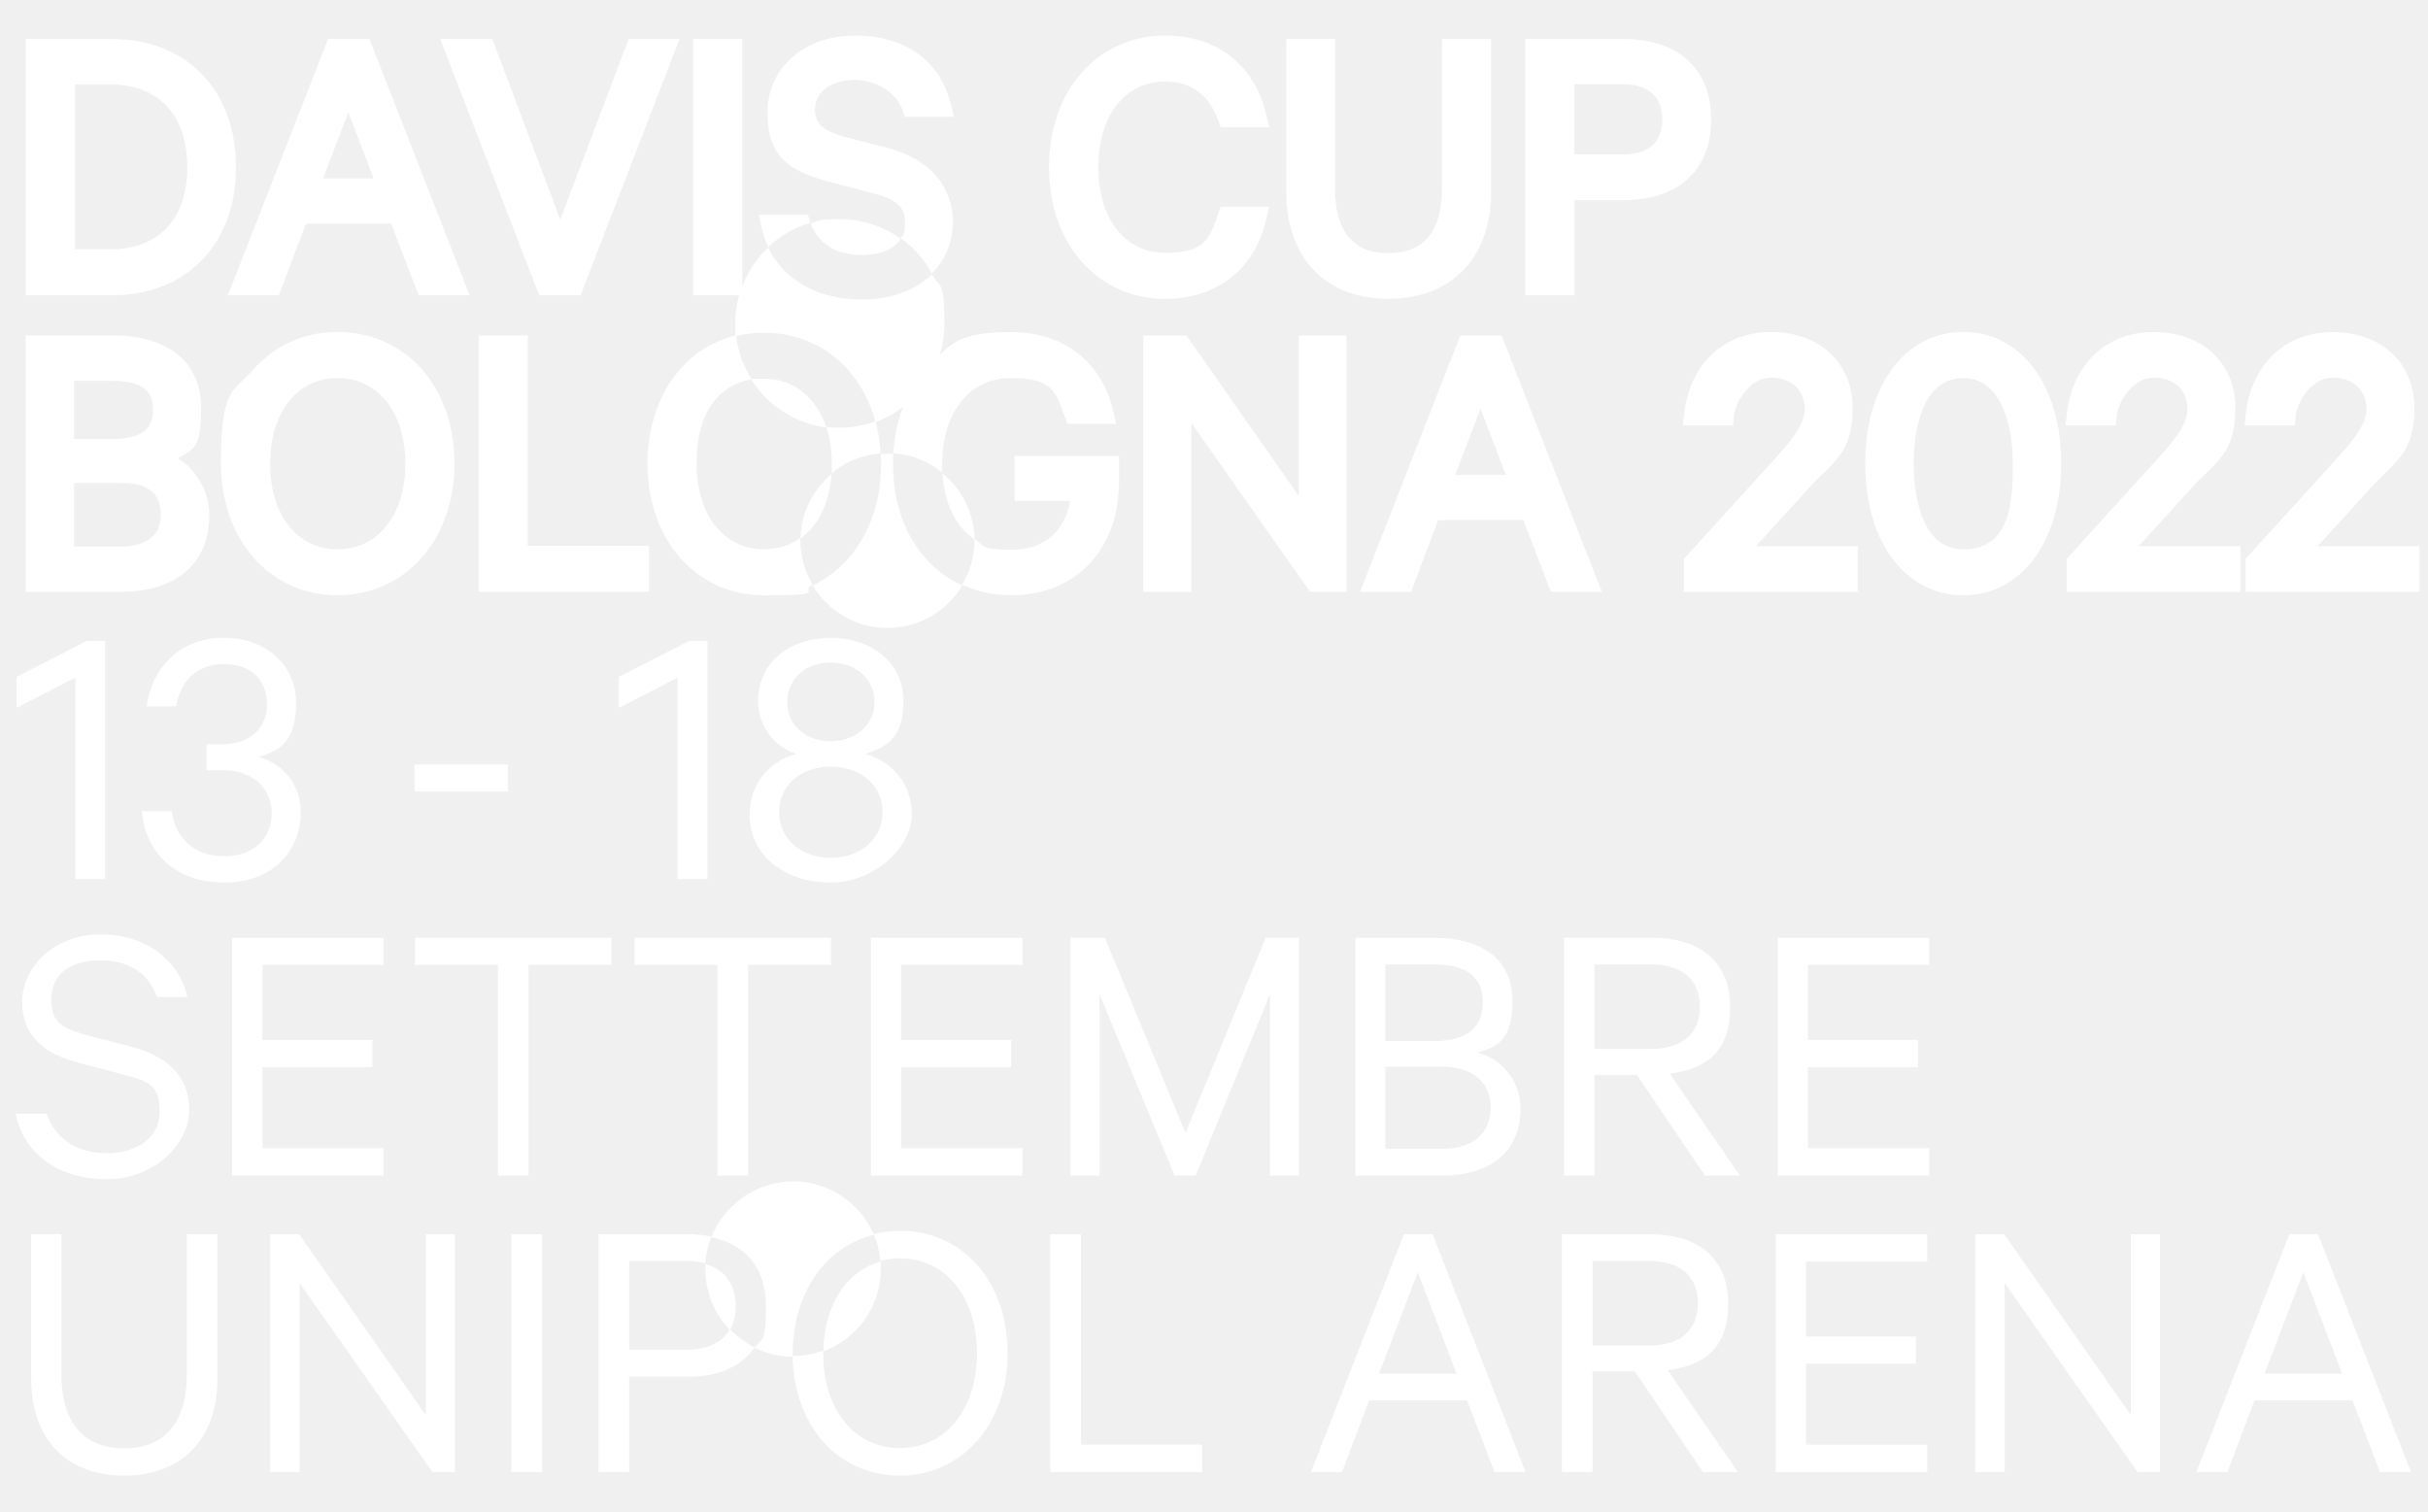
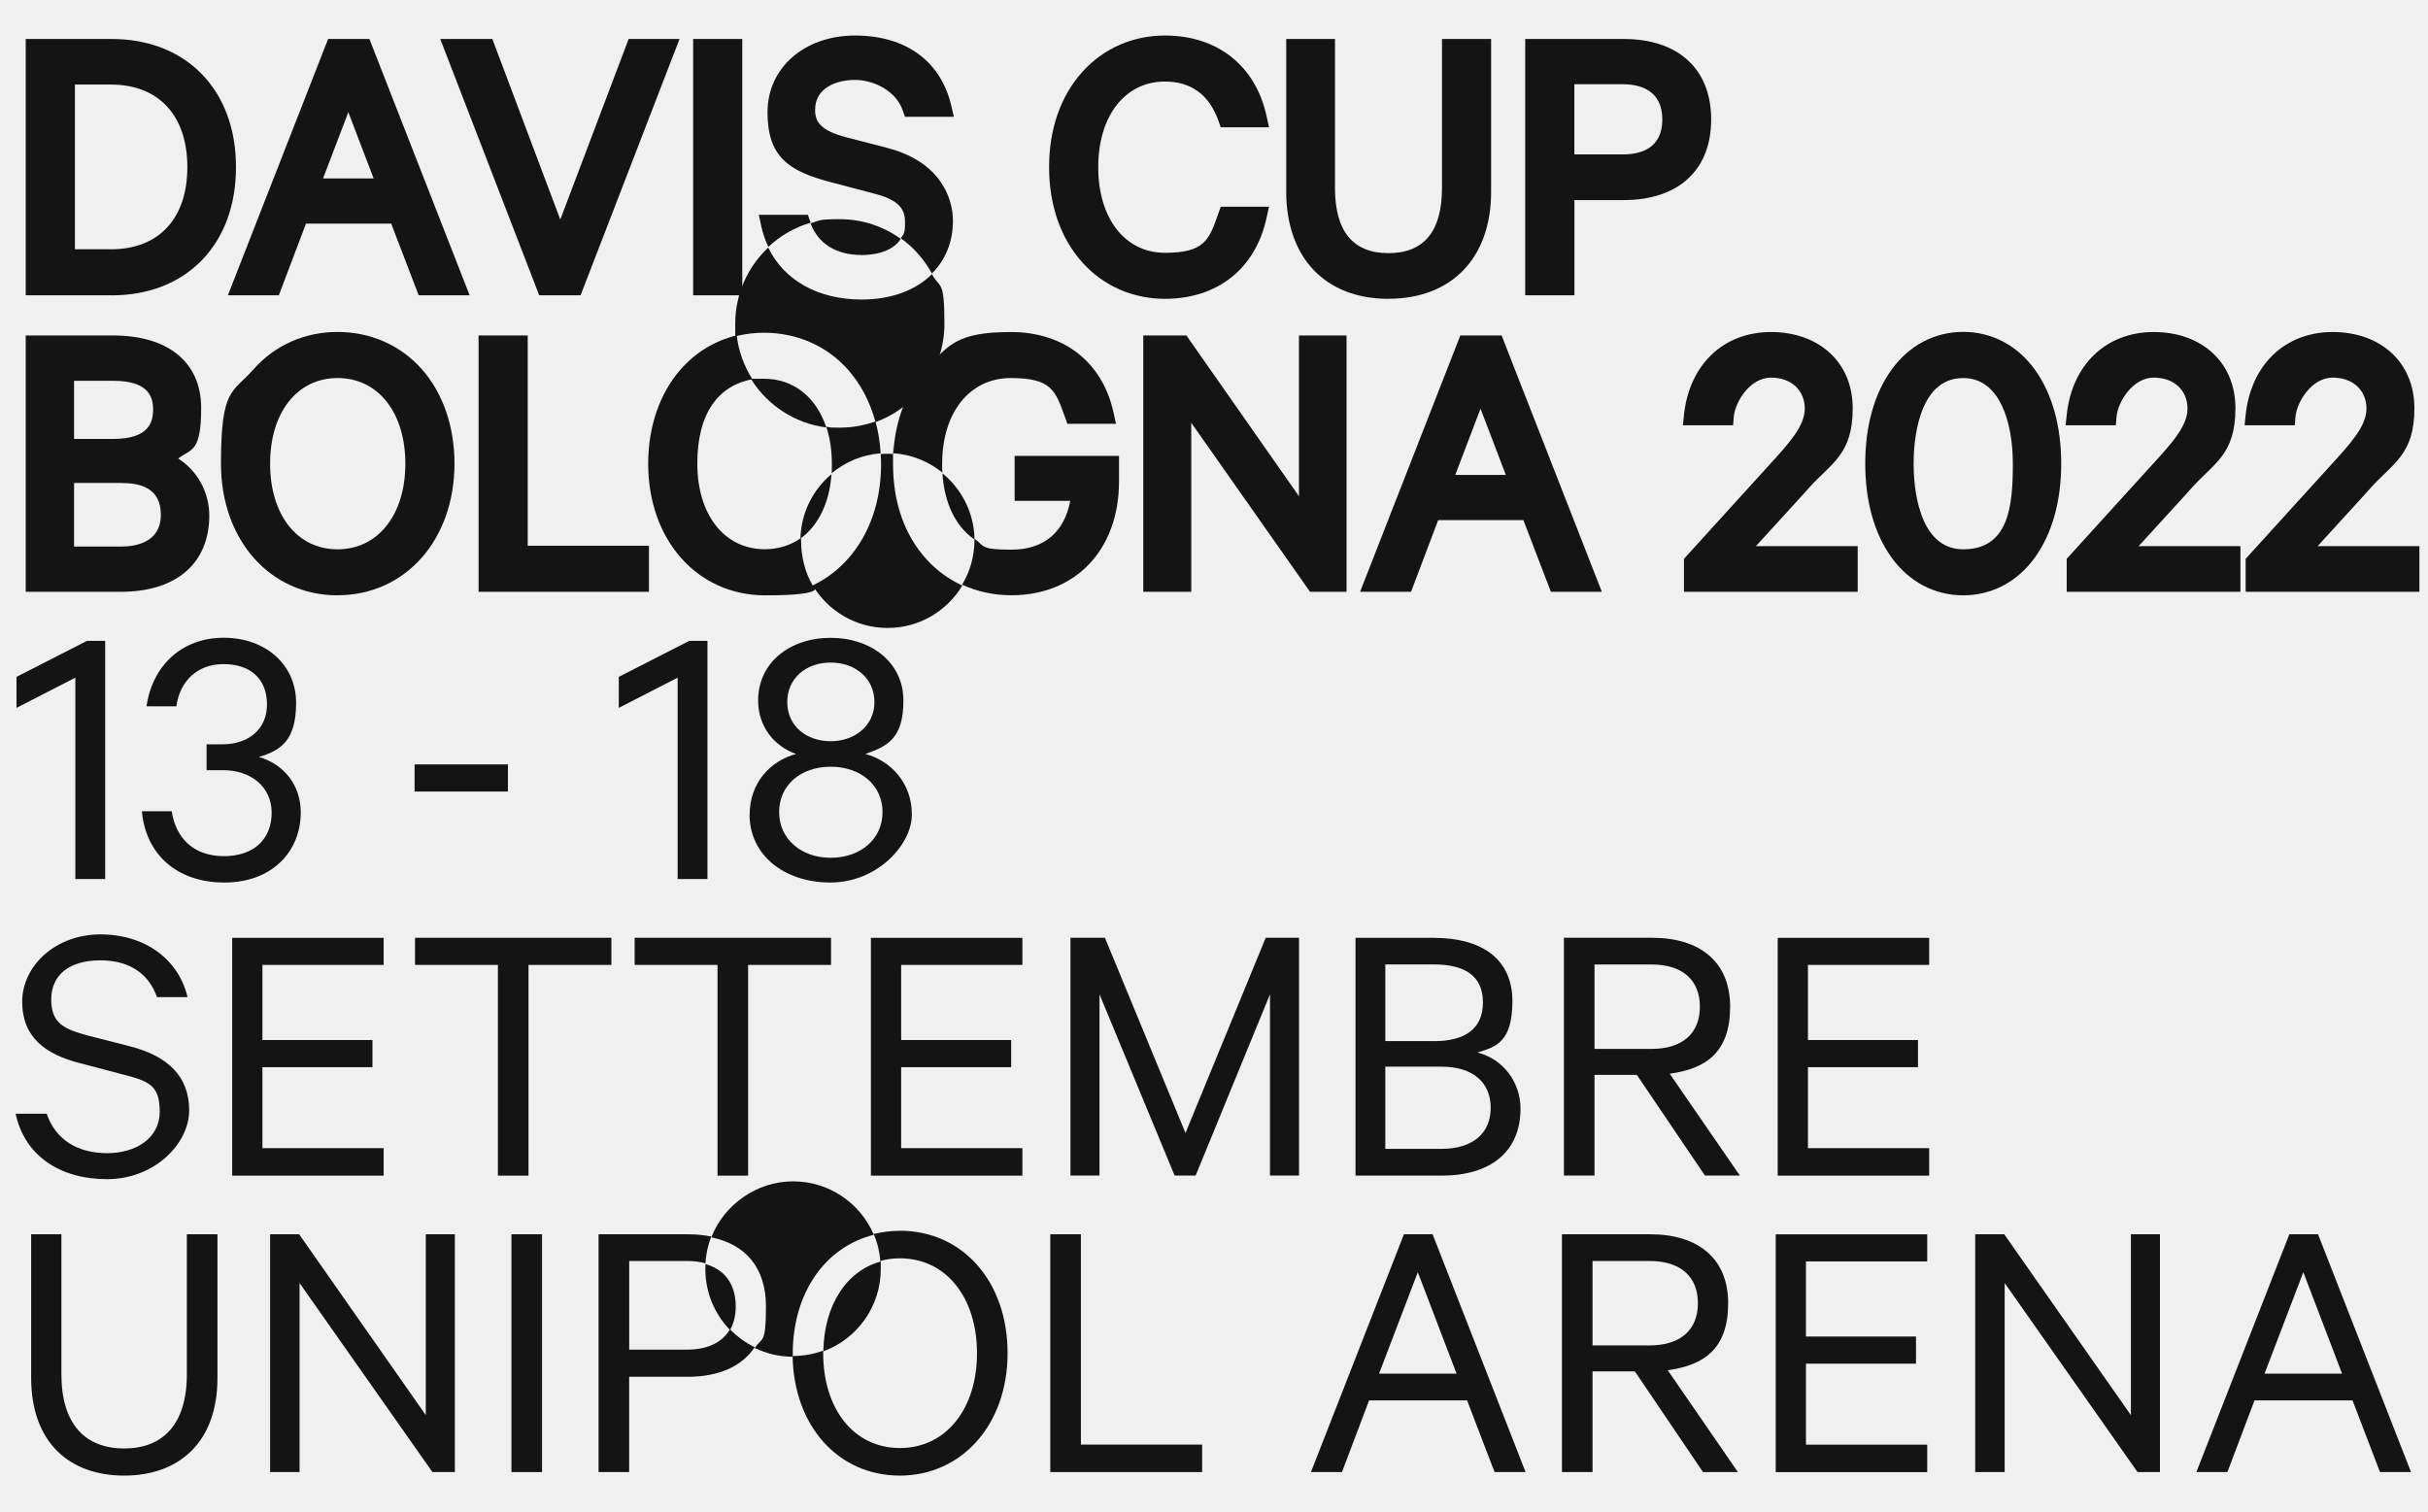
- <svg xmlns="http://www.w3.org/2000/svg" id="Livello_1" data-name="Livello 1" version="1.1" viewBox="0 0 3444.7 2144">
+ <svg xmlns="http://www.w3.org/2000/svg" id="Livello_1" version="1.1" viewBox="0 0 3444.7 2144">
  <defs>
    <style>
-       .cls-1 {
-         fill: #fff;
-         stroke-width: 0px;
+       .st0 {
+         fill: #141414;
      }
    </style>
  </defs>
-   <path class="cls-1" d="M158,419H36.5V55.3h121.4c52.3,0,96.7,17.2,128.4,49.8,31.7,32.6,48.5,78.3,48.5,132.1s-16.8,99.5-48.5,132.1c-31.7,32.6-76.1,49.8-128.4,49.8h0ZM106.3,353.7h51.2c67.8,0,108.3-43.6,108.3-116.6s-40.5-117.1-108.3-117.1h-51.2v233.6h0Z" />
-   <path class="cls-1" d="M666.3,419h-72.3l-39-101.7h-120.9l-38.5,101.7h-72.3L465.5,55.3h58.6l142.2,363.7h0ZM458.4,253.2h71.7l-35.9-94-35.9,94Z" />
-   <path class="cls-1" d="M823.7,419h-58.7L624.6,55.3h73.9l96.4,256.2,97-256.2h72.2l-140.4,363.7h0Z" />
-   <path class="cls-1" d="M1053.1,419h-69.7V55.3h69.7v363.7h0Z" />
-   <path class="cls-1" d="M1652.7,424c-45.7,0-87.4-18.4-117.3-51.8-30.7-34.3-47-81-47-135s16.2-100.7,47-135c29.9-33.4,71.6-51.8,117.3-51.8,74.6,0,128.5,42.7,144.2,114.2l3.5,16h-68.5l-3.1-8.8c-13.1-37.2-38.7-56.1-76.1-56.1-56.6,0-94.6,48.8-94.6,121.5s38,121.5,94.6,121.5,62.8-18.5,76.1-56.6l3.1-8.8h68.5l-3.5,15.9c-15.6,71.9-69.5,114.8-144.2,114.8h0Z" />
-   <path class="cls-1" d="M1969.8,424c-89.5,0-145-58.3-145-152.2V55.3h69.2v211.5c0,61.3,25.5,92.4,75.9,92.4s75.9-31.1,75.9-92.4V55.3h69.7v217c0,93.5-55.8,151.6-145.6,151.6h0Z" />
-   <path class="cls-1" d="M2233.6,419h-69.7V55.3h139.6c77.7,0,124.2,42.7,124.2,114.3s-46.4,114.3-124.2,114.3h-69.8v135.2h0ZM2233.6,219.1h68.7c25.6,0,56.1-8.6,56.1-49.5s-30.5-50.1-56.1-50.1h-68.7v99.6Z" />
-   <path class="cls-1" d="M171.7,839.7H36.5v-363.7h124.2c78.1,0,124.7,38.4,124.7,102.7s-14.4,57.7-32.6,71.9c26.9,17.1,44.1,47.3,44.1,80.9,0,67.8-46.8,108.2-125.3,108.2h0ZM105.1,775.5h66.5c21.2,0,56.6-5.9,56.6-45.1s-30.8-45.1-56.6-45.1h-66.5v90.2h0ZM105.1,622.8h55.5c50.8,0,56.6-23.9,56.6-41.8s-6.4-40.7-56.6-40.7h-55.5v82.5h0Z" />
-   <path class="cls-1" d="M478.9,844.7c-95.8,0-165.4-78.6-165.4-186.8s16.4-100,46.2-133.9c30.1-34.1,72.4-53,119.2-53s89.5,18.8,119.6,52.9c29.9,33.8,46.3,81.3,46.3,133.9,0,108.2-69.8,186.8-165.9,186.8ZM478.9,536.4c-57.2,0-95.7,48.8-95.7,121.5s38.4,121.5,95.7,121.5,96.2-48.8,96.2-121.5-38.7-121.5-96.2-121.5h0Z" />
-   <path class="cls-1" d="M920.7,839.7h-241.7v-363.7h69.7v298.4h172v65.3h0Z" />
-   <path class="cls-1" d="M1910.4,839.7h-51.8l-168.5-239.8v239.8h-68.1v-363.7h61.2l159.7,228.1v-228.1h67.5v363.7h0Z" />
-   <path class="cls-1" d="M2272.6,839.7h-72.3l-39-101.7h-120.9l-38.5,101.7h-72.3l142.2-363.7h58.6l142.2,363.7h0ZM2064.7,673.9h71.7l-35.9-94-35.9,94h0Z" />
-   <path class="cls-1" d="M2635.8,839.7h-246.7v-46.8l118.2-130.1c30.9-33.7,53.2-58.1,53.2-83s-17.9-44-47.9-44-51.1,34.8-52.8,55.6l-1,12h-71.2l1.5-14.5c7.5-71.6,56-117.8,123.5-117.8s115.9,42.5,115.9,108.2-30.1,77.4-61.9,112.8c-3.2,3.5-6.4,7.1-9.6,10.7l-65.8,72.1h144.4v64.8h0Z" />
-   <path class="cls-1" d="M2785.3,844.7c-40.7,0-76.8-19.1-101.8-53.8-24.3-33.7-37.2-79.7-37.2-133.1s12.9-99.3,37.2-133.1c25-34.7,61.2-53.8,101.8-53.8s76.8,19.1,101.8,53.8c24.3,33.7,37.2,79.7,37.2,133.1s-12.9,99.3-37.2,133.1c-25,34.7-61.2,53.8-101.8,53.8ZM2785.3,536.4c-65.3,0-70.4,93-70.4,121.5s5.1,121.5,70.4,121.5,70.4-62.8,70.4-121.5-18.5-121.5-70.4-121.5h0Z" />
-   <path class="cls-1" d="M3178.8,839.7h-246.7v-46.8l118.2-130.1c30.9-33.7,53.2-58.1,53.2-83s-17.9-44-47.9-44-51.1,34.8-52.8,55.6l-1,12h-71.2l1.5-14.5c7.5-71.6,56-117.8,123.5-117.8s115.9,42.5,115.9,108.2-30.1,77.4-61.9,112.8c-3.2,3.5-6.4,7.1-9.6,10.7l-65.8,72.1h144.4v64.8h0Z" />
-   <path class="cls-1" d="M3432.7,839.7h-246.7v-46.8l118.2-130.1c30.9-33.7,53.2-58.1,53.2-83s-17.9-44-47.9-44-51.1,34.8-52.8,55.6l-1,12h-71.2l1.5-14.5c7.5-71.6,56-117.8,123.5-117.8s115.9,42.5,115.9,108.2-30.1,77.4-61.9,112.8c-3.2,3.5-6.4,7.1-9.6,10.7l-65.8,72.1h144.4v64.8h0Z" />
-   <path class="cls-1" d="M149.2,1247.3h-42.3v-285.8l-83.5,42.9v-44l100-51.1h25.8v338h0Z" />
-   <path class="cls-1" d="M293.1,1056.1h22.5c35.7,0,63.2-20.3,63.2-56.6s-23.6-57.2-61.6-57.2-62.1,24.7-67,59.9h-42.3c8.2-57.2,49.5-97.3,109.4-97.3s102.8,38.5,102.8,92.3-22,67.6-52.8,76.9c36.3,10.4,59.4,40.7,59.4,78.6,0,55.5-40.7,99.5-108.3,99.5s-111.6-40.1-117.1-101.1h42.3c6,39,31.9,63.7,74.2,63.7s67.6-24.2,67.6-61.6-30.2-60.4-68.7-60.4h-23.6v-36.8h0Z" />
-   <path class="cls-1" d="M588.2,1084.6h132.4v38.5h-132.4v-38.5Z" />
-   <path class="cls-1" d="M1003.7,1247.3h-42.3v-285.8l-83.5,42.9v-44l100-51.1h25.8v338h0Z" />
-   <path class="cls-1" d="M1063.6,1155.5c0-44,28.6-75.8,65.9-85.7-31.3-11-53.9-39-53.9-75.8,0-54.4,45.6-89,102.8-89s103.3,34.6,103.3,89-23.1,64.9-53.9,75.8c36.8,9.9,65.9,41.8,65.9,85.7s-50,96.7-115.4,96.7-114.9-38.5-114.9-96.7h0ZM1252.1,1152.2c0-37.9-30.8-64.3-73.6-64.3s-73.1,26.4-73.1,64.3,30.8,64.9,73.1,64.9,73.6-26.4,73.6-64.9h0ZM1240.6,996.2c0-33.5-26.9-56.1-62.1-56.1s-61.6,22.5-61.6,56.1,26.9,55.5,61.6,55.5,62.1-22.5,62.1-55.5h0Z" />
-   <path class="cls-1" d="M66.2,1580.1c12.6,37.4,44.5,56.1,85.7,56.1s74.7-21.4,74.7-58.8-14.8-43.4-53.9-53.3l-60.4-15.9c-46.7-12.1-80.8-35.7-80.8-86.8s47.3-95.6,111-95.6,111,35.7,123.6,89h-43.4c-10.4-30.2-35.7-52.2-80.2-52.2s-69.8,20.9-69.8,55.5,18.7,42.3,53.9,51.7l57.7,14.8c53.9,13.7,84.1,42.9,84.1,90.7s-49.5,97.8-116.5,97.8-117.1-33.5-129.7-92.9h44,0Z" />
-   <path class="cls-1" d="M544.3,1330.6v38.5h-172v106.6h156.1v38.5h-156.1v114.9h172v39h-214.9v-337.4h214.9,0Z" />
-   <path class="cls-1" d="M588.8,1330.6h278.6v38.5h-117.6v299h-43.4v-299h-117.6v-38.5h0Z" />
-   <path class="cls-1" d="M900.4,1330.6h278.6v38.5h-117.6v299h-43.4v-299h-117.6v-38.5h0Z" />
-   <path class="cls-1" d="M1450.5,1330.6v38.5h-172v106.6h156.1v38.5h-156.1v114.9h172v39h-214.9v-337.4h214.9Z" />
-   <path class="cls-1" d="M1666.5,1668l-106.6-257.2v257.2h-41.2v-337.4h48.9l114.3,277,113.8-277h47.3v337.4h-41.2v-257.2l-105.5,257.2h-29.7Z" />
-   <path class="cls-1" d="M2157.2,1573c0,61.6-42.9,95.1-112.1,95.1h-122v-337.4h111c69.8,0,111.6,31.3,111.6,89.6s-23.1,64.9-49.5,73.1c36.3,9.3,61,41.8,61,79.7h0ZM2034.1,1477.3c45.1,0,69.8-18.1,69.8-55s-24.7-53.9-69.8-53.9h-68.7v108.8h68.7ZM1965.4,1630.1h79.7c45.6,0,69.8-23.1,69.8-58.3s-24.2-58.3-69.8-58.3h-79.7v116.5h0Z" />
-   <path class="cls-1" d="M2262.2,1525.1v142.9h-43.4v-337.4h125.3c67.6,0,110.5,34.1,110.5,97.8s-33,87.9-85.7,95.1l99.5,144.5h-49.5l-96.7-142.9h-59.9,0ZM2262.2,1488.3h80.8c44.5,0,68.7-22.5,68.7-59.9s-24.2-59.9-68.7-59.9h-80.8v119.8Z" />
-   <path class="cls-1" d="M2737,1330.6v38.5h-172v106.6h156.1v38.5h-156.1v114.9h172v39h-214.9v-337.4h214.9Z" />
-   <path class="cls-1" d="M44.2,1954.6v-203.3h42.9v198.4c0,72,34.6,105.5,89,105.5s89-33.5,89-105.5v-198.4h43.4v203.9c0,92.3-55.5,138.5-132.4,138.5s-131.9-46.2-131.9-139h0Z" />
-   <path class="cls-1" d="M645.4,2088.7h-31.9l-188.5-268.2v268.2h-41.8v-337.4h41.2l179.7,256.6v-256.6h41.2v337.4h0Z" />
-   <path class="cls-1" d="M769,2088.7h-43.4v-337.4h43.4v337.4Z" />
-   <path class="cls-1" d="M1490.1,1751.3h43.4v298.4h172v39h-215.4v-337.4h0Z" />
-   <path class="cls-1" d="M2032.5,1751.3l131.9,337.4h-44l-39-101.7h-139l-38.5,101.7h-44l131.9-337.4h40.7,0ZM1956.6,1949.1h109.9l-55-144-55,144h0Z" />
-   <path class="cls-1" d="M2259.4,1945.8v142.9h-43.4v-337.4h125.3c67.6,0,110.5,34.1,110.5,97.8s-33,87.9-85.7,95.1l99.5,144.5h-49.5l-96.7-142.9h-59.9,0ZM2259.4,1909h80.8c44.5,0,68.7-22.5,68.7-59.9s-24.2-59.9-68.7-59.9h-80.8v119.8Z" />
-   <path class="cls-1" d="M2734.2,1751.3v38.5h-172v106.6h156.1v38.5h-156.1v114.9h172v39h-214.9v-337.4h214.9Z" />
-   <path class="cls-1" d="M3064.5,2088.7h-31.9l-188.5-268.2v268.2h-41.8v-337.4h41.2l179.7,256.6v-256.6h41.2v337.4h0Z" />
-   <path class="cls-1" d="M3288.7,1751.3l131.9,337.4h-44l-39-101.7h-139l-38.5,101.7h-44l131.9-337.4h40.7,0ZM3212.9,1949.1h109.9l-55-144-55,144Z" />
-   <path class="cls-1" d="M1258.1,209.6l-57.6-14.8c-36.7-9.8-44.1-22.1-44.1-39,0-31.3,30.5-42.4,56.6-42.4s58,15,67.8,43.4l3.1,8.9h69.4l-3.8-16.2c-14.9-63-64.7-99.1-136.4-99.1s-124.2,45.7-124.2,108.8,29.7,83.8,90.6,99.5l60.6,16c36.5,9.2,43.9,22.9,43.9,40.6s-2.3,16.7-6,22.7c18.2,13.1,33.4,30.2,44.1,50.1,19.1-19,29.9-44.7,29.9-75s-16.3-83.6-94-103.4h0Z" />
-   <path class="cls-1" d="M1149.2,313.7l-3-8.9h-69.6l3.4,15.9c2.2,10.6,5.7,20.4,10.1,29.6,16.8-15.8,37.3-27.7,60.1-34.4-.3-.7-.6-1.5-.8-2.2h0Z" />
-   <path class="cls-1" d="M1172.3,606.5c-14.1-42.7-46.1-69.1-88.4-69.1s-11.9.6-17.6,1.7c23.1,36.2,61.4,61.7,105.9,67.4h0Z" />
-   <path class="cls-1" d="M1222.4,425c-62,0-110.3-27.6-132.5-73.7-28.8,27.1-46.8,65.5-46.8,108.1s.4,11.8,1.1,17.5c12.7-3.1,26-4.8,39.7-4.8,47,0,89.5,18.8,119.6,52.9,17.9,20.3,31,45.6,38.6,73.9,57-20.7,97.8-75.3,97.8-139.5s-6.4-49.5-17.8-70.4c-22.8,22.8-57.5,36-99.7,36h0Z" />
-   <path class="cls-1" d="M1222.4,361.9c11.3,0,42.4-2,55.6-23-24.4-17.5-54.2-27.9-86.5-27.9s-28.3,2.1-41.5,5.9c10.8,29,36.4,44.9,72.4,44.9h0Z" />
-   <path class="cls-1" d="M1439.5,646.9v63.7h78.9c-8.4,44.8-37.6,69.3-83.4,69.3s-37.9-5.5-52.5-15.5c0,.6,0,1.3,0,1.9,0,23.2-6.4,44.8-17.5,63.3,21.3,9.8,45,15,69.9,15,91.4,0,152.7-64.9,152.7-161.5v-36.2h-148.3Z" />
-   <path class="cls-1" d="M1336.7,657.9c0-72.7,39.1-121.5,97.3-121.5s63.4,17.8,77.2,56.2l3.1,8.7h69l-3.5-16c-15.7-71.5-70.2-114.2-145.8-114.2s-88.6,18.3-119,51.5c-28.5,31.1-44.8,72.6-47.6,120.5,26.3,1.8,50.4,11.8,69.6,27.5-.3-4.1-.4-8.4-.4-12.7h0Z" />
-   <path class="cls-1" d="M1135.6,763.2c-14.5,10.4-32,16.1-51.6,16.1-57.2,0-95.7-48.8-95.7-121.5s30.7-110.8,78.1-119.8c-11.7-18.4-19.5-39.5-22.2-62.2-30.8,7.6-58.2,24-79.4,48.2-29.8,33.8-46.2,81.4-46.2,133.9,0,108.2,69.5,186.8,165.4,186.8s48.3-5.4,68.9-15.2c-11-18.5-17.4-40.1-17.4-63.2s0-2.1,0-3.1h0Z" />
-   <path class="cls-1" d="M1242.1,597.9c-15.8,5.7-32.8,8.9-50.6,8.9s-12.9-.5-19.2-1.3c5.1,15.5,7.9,33.1,7.9,52.4s-.2,9.3-.5,13.8c19.2-16.1,43.3-26.5,69.7-28.5-.9-15.7-3.4-30.9-7.3-45.3h0Z" />
-   <path class="cls-1" d="M1179.7,672.7c-26.3,22-43.2,54.8-44.1,91.5,25.1-18.1,41.2-50.3,44.1-91.5Z" />
-   <path class="cls-1" d="M1382.6,765.5c-.6-37.9-18.2-71.6-45.5-93.9,2.7,43,19.1,75.8,45.5,93.9Z" />
-   <path class="cls-1" d="M1315,794.2c-31.4-34.2-48-81-48-135.3s.2-9.9.5-14.8c-2.8-.2-5.6-.3-8.4-.3s-6.5.2-9.6.4c.3,4.8.5,9.7.5,14.7,0,80.1-38.2,143.8-97,171.7,21.6,36.1,61,60.4,106.2,60.4s84.5-24.2,106.1-60.2c-18.9-8.7-35.9-20.9-50.2-36.5h0Z" />
-   <path class="cls-1" d="M1035.7,1886c-10.5,18.2-31,29-61.1,29h-81.9v-125.8h81.9c9.8,0,18.6,1.1,26.3,3.3.7-13.3,3.6-26.1,8.2-38-10.3-2.1-21.5-3.2-33.5-3.2h-126.4v337.4h43.4v-135.2h83c43.6,0,76.8-14.4,95.1-42-13.2-6.4-25-15.1-35.1-25.5h0Z" />
-   <path class="cls-1" d="M1276.8,1746.4c-13,0-25.4,1.6-37.2,4.5,5.1,11.9,8.3,24.7,9.4,38.2,8.7-2.4,18-3.7,27.7-3.7,65.4,0,109.4,55.5,109.4,134.6s-44,134.6-109.4,134.6-108.8-55.5-108.8-134.6,0-2.4,0-3.6c-13.4,4.9-27.9,7.6-42.9,7.6s-.3,0-.5,0c1.7,99.6,64.8,169.7,152.2,169.7s152.8-72,152.8-173.7-63.7-173.7-152.8-173.7h0Z" />
-   <path class="cls-1" d="M1035.7,1887.1c5.4-9.4,8.1-20.7,8.1-33.6,0-30.2-14.6-51.9-42.9-59.9-.1,2.3-.2,4.7-.2,7,0,33.6,13.3,64.1,35,86.5h0Z" />
-   <path class="cls-1" d="M1239.7,1751.9c-19-44.5-63.1-75.7-114.5-75.7s-97.9,32.9-116,79.4c48.4,10,77.5,43.1,77.5,97.9s-5.6,43.5-15.9,59.1c16.3,7.9,34.6,12.4,53.9,12.5,0-1.3,0-2.6,0-4,0-87.2,46.4-152,115.1-169.1h0Z" />
-   <path class="cls-1" d="M1168.1,1917.4c47.6-17.5,81.5-63.2,81.5-116.8s-.2-7-.5-10.5c-48.4,13.3-79.9,61.9-81,127.3h0Z" />
+   <path class="st0" d="M158,419H36.5V55.3h121.4c52.3,0,96.7,17.2,128.4,49.8,31.7,32.6,48.5,78.3,48.5,132.1s-16.8,99.5-48.5,132.1c-31.7,32.6-76.1,49.8-128.4,49.8h.1ZM106.3,353.7h51.2c67.8,0,108.3-43.6,108.3-116.6s-40.5-117.1-108.3-117.1h-51.2v233.6h0Z" />
+   <path class="st0" d="M666.3,419h-72.3l-39-101.7h-120.9l-38.5,101.7h-72.3L465.5,55.3h58.6l142.2,363.7h0ZM458.4,253.2h71.7l-35.9-94-35.9,94h.1Z" />
+   <path class="st0" d="M823.7,419h-58.7L624.6,55.3h73.9l96.4,256.2,97-256.2h72.2l-140.4,363.7h0Z" />
+   <path class="st0" d="M1053.1,419h-69.7V55.3h69.7v363.7h0Z" />
+   <path class="st0" d="M1652.7,424c-45.7,0-87.4-18.4-117.3-51.8-30.7-34.3-47-81-47-135s16.2-100.7,47-135c29.9-33.4,71.6-51.8,117.3-51.8,74.6,0,128.5,42.7,144.2,114.2l3.5,16h-68.5l-3.1-8.8c-13.1-37.2-38.7-56.1-76.1-56.1-56.6,0-94.6,48.8-94.6,121.5s38,121.5,94.6,121.5,62.8-18.5,76.1-56.6l3.1-8.8h68.5l-3.5,15.9c-15.6,71.9-69.5,114.8-144.2,114.8h0Z" />
+   <path class="st0" d="M1969.8,424c-89.5,0-145-58.3-145-152.2V55.3h69.2v211.5c0,61.3,25.5,92.4,75.9,92.4s75.9-31.1,75.9-92.4V55.3h69.7v217c0,93.5-55.8,151.6-145.6,151.6h0Z" />
+   <path class="st0" d="M2233.6,419h-69.7V55.3h139.6c77.7,0,124.2,42.7,124.2,114.3s-46.4,114.3-124.2,114.3h-69.8v135.2h-.1ZM2233.6,219.1h68.7c25.6,0,56.1-8.6,56.1-49.5s-30.5-50.1-56.1-50.1h-68.7v99.6Z" />
+   <path class="st0" d="M171.7,839.7H36.5v-363.7h124.2c78.1,0,124.7,38.4,124.7,102.7s-14.4,57.7-32.6,71.9c26.9,17.1,44.1,47.3,44.1,80.9,0,67.8-46.8,108.2-125.3,108.2h.1ZM105.1,775.5h66.5c21.2,0,56.6-5.9,56.6-45.1s-30.8-45.1-56.6-45.1h-66.5v90.2h0ZM105.1,622.8h55.5c50.8,0,56.6-23.9,56.6-41.8s-6.4-40.7-56.6-40.7h-55.5v82.5h0Z" />
+   <path class="st0" d="M478.9,844.7c-95.8,0-165.4-78.6-165.4-186.8s16.4-100,46.2-133.9c30.1-34.1,72.4-53,119.2-53s89.5,18.8,119.6,52.9c29.9,33.8,46.3,81.3,46.3,133.9,0,108.2-69.8,186.8-165.9,186.8h0ZM478.9,536.4c-57.2,0-95.7,48.8-95.7,121.5s38.4,121.5,95.7,121.5,96.2-48.8,96.2-121.5-38.7-121.5-96.2-121.5h0Z" />
+   <path class="st0" d="M920.7,839.7h-241.7v-363.7h69.7v298.4h172v65.3h0Z" />
+   <path class="st0" d="M1910.4,839.7h-51.8l-168.5-239.8v239.8h-68.1v-363.7h61.2l159.7,228.1v-228.1h67.5v363.7h0Z" />
+   <path class="st0" d="M2272.6,839.7h-72.3l-39-101.7h-120.9l-38.5,101.7h-72.3l142.2-363.7h58.6l142.2,363.7h0ZM2064.7,673.9h71.7l-35.9-94-35.9,94h0Z" />
+   <path class="st0" d="M2635.8,839.7h-246.7v-46.8l118.2-130.1c30.9-33.7,53.2-58.1,53.2-83s-17.9-44-47.9-44-51.1,34.8-52.8,55.6l-1,12h-71.2l1.5-14.5c7.5-71.6,56-117.8,123.5-117.8s115.9,42.5,115.9,108.2-30.1,77.4-61.9,112.8c-3.2,3.5-6.4,7.1-9.6,10.7l-65.8,72.1h144.4v64.8h.2Z" />
+   <path class="st0" d="M2785.3,844.7c-40.7,0-76.8-19.1-101.8-53.8-24.3-33.7-37.2-79.7-37.2-133.1s12.9-99.3,37.2-133.1c25-34.7,61.2-53.8,101.8-53.8s76.8,19.1,101.8,53.8c24.3,33.7,37.2,79.7,37.2,133.1s-12.9,99.3-37.2,133.1c-25,34.7-61.2,53.8-101.8,53.8ZM2785.3,536.4c-65.3,0-70.4,93-70.4,121.5s5.1,121.5,70.4,121.5,70.4-62.8,70.4-121.5-18.5-121.5-70.4-121.5h0Z" />
+   <path class="st0" d="M3178.8,839.7h-246.7v-46.8l118.2-130.1c30.9-33.7,53.2-58.1,53.2-83s-17.9-44-47.9-44-51.1,34.8-52.8,55.6l-1,12h-71.2l1.5-14.5c7.5-71.6,56-117.8,123.5-117.8s115.9,42.5,115.9,108.2-30.1,77.4-61.9,112.8c-3.2,3.5-6.4,7.1-9.6,10.7l-65.8,72.1h144.4v64.8h.2Z" />
+   <path class="st0" d="M3432.7,839.7h-246.7v-46.8l118.2-130.1c30.9-33.7,53.2-58.1,53.2-83s-17.9-44-47.9-44-51.1,34.8-52.8,55.6l-1,12h-71.2l1.5-14.5c7.5-71.6,56-117.8,123.5-117.8s115.9,42.5,115.9,108.2-30.1,77.4-61.9,112.8c-3.2,3.5-6.4,7.1-9.6,10.7l-65.8,72.1h144.4v64.8h.2Z" />
+   <path class="st0" d="M149.2,1247.3h-42.3v-285.8l-83.5,42.9v-44l100-51.1h25.8v338h0Z" />
+   <path class="st0" d="M293.1,1056.1h22.5c35.7,0,63.2-20.3,63.2-56.6s-23.6-57.2-61.6-57.2-62.1,24.7-67,59.9h-42.3c8.2-57.2,49.5-97.3,109.4-97.3s102.8,38.5,102.8,92.3-22,67.6-52.8,76.9c36.3,10.4,59.4,40.7,59.4,78.6,0,55.5-40.7,99.5-108.3,99.5s-111.6-40.1-117.1-101.1h42.3c6,39,31.9,63.7,74.2,63.7s67.6-24.2,67.6-61.6-30.2-60.4-68.7-60.4h-23.6v-36.8h0Z" />
+   <path class="st0" d="M588.2,1084.6h132.4v38.5h-132.4v-38.5h0Z" />
+   <path class="st0" d="M1003.7,1247.3h-42.3v-285.8l-83.5,42.9v-44l100-51.1h25.8v338h0Z" />
+   <path class="st0" d="M1063.6,1155.5c0-44,28.6-75.8,65.9-85.7-31.3-11-53.9-39-53.9-75.8,0-54.4,45.6-89,102.8-89s103.3,34.6,103.3,89-23.1,64.9-53.9,75.8c36.8,9.9,65.9,41.8,65.9,85.7s-50,96.7-115.4,96.7-114.9-38.5-114.9-96.7h.2ZM1252.1,1152.2c0-37.9-30.8-64.3-73.6-64.3s-73.1,26.4-73.1,64.3,30.8,64.9,73.1,64.9,73.6-26.4,73.6-64.9h0ZM1240.6,996.2c0-33.5-26.9-56.1-62.1-56.1s-61.6,22.5-61.6,56.1,26.9,55.5,61.6,55.5,62.1-22.5,62.1-55.5h0Z" />
+   <path class="st0" d="M66.2,1580.1c12.6,37.4,44.5,56.1,85.7,56.1s74.7-21.4,74.7-58.8-14.8-43.4-53.9-53.3l-60.4-15.9c-46.7-12.1-80.8-35.7-80.8-86.8s47.3-95.6,111-95.6,111,35.7,123.6,89h-43.4c-10.4-30.2-35.7-52.2-80.2-52.2s-69.8,20.9-69.8,55.5,18.7,42.3,53.9,51.7l57.7,14.8c53.9,13.7,84.1,42.9,84.1,90.7s-49.5,97.8-116.5,97.8-117.1-33.5-129.7-92.9h44Z" />
+   <path class="st0" d="M544.3,1330.6v38.5h-172v106.6h156.1v38.5h-156.1v114.9h172v39h-214.9v-337.4h214.9,0Z" />
+   <path class="st0" d="M588.8,1330.6h278.6v38.5h-117.6v299h-43.4v-299h-117.6v-38.5h0Z" />
+   <path class="st0" d="M900.4,1330.6h278.6v38.5h-117.6v299h-43.4v-299h-117.6v-38.5h0Z" />
+   <path class="st0" d="M1450.5,1330.6v38.5h-172v106.6h156.1v38.5h-156.1v114.9h172v39h-214.9v-337.4h214.9Z" />
+   <path class="st0" d="M1666.5,1668l-106.6-257.2v257.2h-41.2v-337.4h48.9l114.3,277,113.8-277h47.3v337.4h-41.2v-257.2l-105.5,257.2h-29.8Z" />
+   <path class="st0" d="M2157.2,1573c0,61.6-42.9,95.1-112.1,95.1h-122v-337.4h111c69.8,0,111.6,31.3,111.6,89.6s-23.1,64.9-49.5,73.1c36.3,9.3,61,41.8,61,79.7h0ZM2034.1,1477.3c45.1,0,69.8-18.1,69.8-55s-24.7-53.9-69.8-53.9h-68.7v108.8h68.7ZM1965.4,1630.1h79.7c45.6,0,69.8-23.1,69.8-58.3s-24.2-58.3-69.8-58.3h-79.7v116.5h0Z" />
+   <path class="st0" d="M2262.2,1525.1v142.9h-43.4v-337.4h125.3c67.6,0,110.5,34.1,110.5,97.8s-33,87.9-85.7,95.1l99.5,144.5h-49.5l-96.7-142.9h-60ZM2262.2,1488.3h80.8c44.5,0,68.7-22.5,68.7-59.9s-24.2-59.9-68.7-59.9h-80.8v119.8Z" />
+   <path class="st0" d="M2737,1330.6v38.5h-172v106.6h156.1v38.5h-156.1v114.9h172v39h-214.9v-337.4h214.9Z" />
+   <path class="st0" d="M44.2,1954.6v-203.3h42.9v198.4c0,72,34.6,105.5,89,105.5s89-33.5,89-105.5v-198.4h43.4v203.9c0,92.3-55.5,138.5-132.4,138.5s-131.9-46.2-131.9-139h0Z" />
+   <path class="st0" d="M645.4,2088.7h-31.9l-188.5-268.2v268.2h-41.8v-337.4h41.2l179.7,256.6v-256.6h41.2v337.4h0Z" />
+   <path class="st0" d="M769,2088.7h-43.4v-337.4h43.4v337.4Z" />
+   <path class="st0" d="M1490.1,1751.3h43.4v298.4h172v39h-215.4v-337.4h0Z" />
+   <path class="st0" d="M2032.5,1751.3l131.9,337.4h-44l-39-101.7h-139l-38.5,101.7h-44l131.9-337.4h40.7ZM1956.6,1949.1h109.9l-55-144-55,144h0Z" />
+   <path class="st0" d="M2259.4,1945.8v142.9h-43.4v-337.4h125.3c67.6,0,110.5,34.1,110.5,97.8s-33,87.9-85.7,95.1l99.5,144.5h-49.5l-96.7-142.9h-60ZM2259.4,1909h80.8c44.5,0,68.7-22.5,68.7-59.9s-24.2-59.9-68.7-59.9h-80.8v119.8Z" />
+   <path class="st0" d="M2734.2,1751.3v38.5h-172v106.6h156.1v38.5h-156.1v114.9h172v39h-214.9v-337.4h214.9Z" />
+   <path class="st0" d="M3064.5,2088.7h-31.9l-188.5-268.2v268.2h-41.8v-337.4h41.2l179.7,256.6v-256.6h41.2v337.4h.1Z" />
+   <path class="st0" d="M3288.7,1751.3l131.9,337.4h-44l-39-101.7h-139l-38.5,101.7h-44l131.9-337.4h40.7ZM3212.9,1949.1h109.9l-55-144-55,144h.1Z" />
+   <path class="st0" d="M1258.1,209.6l-57.6-14.8c-36.7-9.8-44.1-22.1-44.1-39,0-31.3,30.5-42.4,56.6-42.4s58,15,67.8,43.4l3.1,8.9h69.4l-3.8-16.2c-14.9-63-64.7-99.1-136.4-99.1s-124.2,45.7-124.2,108.8,29.7,83.8,90.6,99.5l60.6,16c36.5,9.2,43.9,22.9,43.9,40.6s-2.3,16.7-6,22.7c18.2,13.1,33.4,30.2,44.1,50.1,19.1-19,29.9-44.7,29.9-75s-16.3-83.6-94-103.4h0Z" />
+   <path class="st0" d="M1149.2,313.7l-3-8.9h-69.6l3.4,15.9c2.2,10.6,5.7,20.4,10.1,29.6,16.8-15.8,37.3-27.7,60.1-34.4-.3-.7-.6-1.5-.8-2.2h-.2Z" />
+   <path class="st0" d="M1172.3,606.5c-14.1-42.7-46.1-69.1-88.4-69.1s-11.9.6-17.6,1.7c23.1,36.2,61.4,61.7,105.9,67.4h0Z" />
+   <path class="st0" d="M1222.4,425c-62,0-110.3-27.6-132.5-73.7-28.8,27.1-46.8,65.5-46.8,108.1s.4,11.8,1.1,17.5c12.7-3.1,26-4.8,39.7-4.8,47,0,89.5,18.8,119.6,52.9,17.9,20.3,31,45.6,38.6,73.9,57-20.7,97.8-75.3,97.8-139.5s-6.4-49.5-17.8-70.4c-22.8,22.8-57.5,36-99.7,36h0Z" />
+   <path class="st0" d="M1222.4,361.9c11.3,0,42.4-2,55.6-23-24.4-17.5-54.2-27.9-86.5-27.9s-28.3,2.1-41.5,5.9c10.8,29,36.4,44.9,72.4,44.9h0Z" />
+   <path class="st0" d="M1439.5,646.9v63.7h78.9c-8.4,44.8-37.6,69.3-83.4,69.3s-37.9-5.5-52.5-15.5v1.9c0,23.2-6.4,44.8-17.5,63.3,21.3,9.8,45,15,69.9,15,91.4,0,152.7-64.9,152.7-161.5v-36.2h-148.3.2Z" />
+   <path class="st0" d="M1336.7,657.9c0-72.7,39.1-121.5,97.3-121.5s63.4,17.8,77.2,56.2l3.1,8.7h69l-3.5-16c-15.7-71.5-70.2-114.2-145.8-114.2s-88.6,18.3-119,51.5c-28.5,31.1-44.8,72.6-47.6,120.5,26.3,1.8,50.4,11.8,69.6,27.5-.3-4.1-.4-8.4-.4-12.7h.1Z" />
+   <path class="st0" d="M1136.6,763.2c-14.5,10.4-32,16.1-51.6,16.1-57.2,0-95.7-48.8-95.7-121.5s30.7-110.8,78.1-119.8c-11.7-18.4-19.5-39.5-22.2-62.2-30.8,7.6-58.2,24-79.4,48.2-29.8,33.8-46.2,81.4-46.2,133.9,0,108.2,69.5,186.5,165.4,186.8s68-14.1,68-14.1c-11-18.5-16.5-41.2-16.5-64.3s0-2.1,0-3.1h0Z" />
+   <path class="st0" d="M1242.1,597.9c-15.8,5.7-32.8,8.9-50.6,8.9s-12.9-.5-19.2-1.3c5.1,15.5,7.9,33.1,7.9,52.4s-.2,9.3-.5,13.8c19.2-16.1,43.3-26.5,69.7-28.5-.9-15.7-3.4-30.9-7.3-45.3h0Z" />
+   <path class="st0" d="M1179.7,672.7c-26.3,22-43.2,54.8-44.1,91.5,25.1-18.1,41.2-50.3,44.1-91.5Z" />
+   <path class="st0" d="M1382.6,765.5c-.6-37.9-18.2-71.6-45.5-93.9,2.7,43,19.1,75.8,45.5,93.9Z" />
+   <path class="st0" d="M1315,794.2c-31.4-34.2-48-81-48-135.3s.2-9.9.5-14.8c-2.8-.2-5.6-.3-8.4-.3s-6.5.2-9.6.4c.3,4.8.5,9.7.5,14.7,0,80.1-38.2,143.8-97,171.7,21.6,36.1,61,60.4,106.2,60.4s84.5-24.2,106.1-60.2c-18.9-8.7-35.9-20.9-50.2-36.5h0Z" />
+   <path class="st0" d="M1035.7,1886c-10.5,18.2-31,29-61.1,29h-81.9v-125.8h81.9c9.8,0,18.6,1.1,26.3,3.3.7-13.3,3.6-26.1,8.2-38-10.3-2.1-21.5-3.2-33.5-3.2h-126.4v337.4h43.4v-135.2h83c43.6,0,76.8-14.4,95.1-42-13.2-6.4-25-15.1-35.1-25.5h0Z" />
+   <path class="st0" d="M1276.8,1746.4c-13,0-25.4,1.6-37.2,4.5,5.1,11.9,8.3,24.7,9.4,38.2,8.7-2.4,18-3.7,27.7-3.7,65.4,0,109.4,55.5,109.4,134.6s-44,134.6-109.4,134.6-108.8-55.5-108.8-134.6,0-2.4,0-3.6c-13.4,4.9-27.9,7.6-42.9,7.6s-.3,0-.5,0c1.7,99.6,64.8,169.7,152.2,169.7s152.8-72,152.8-173.7-63.7-173.7-152.8-173.7h.1Z" />
+   <path class="st0" d="M1035.7,1887.1c5.4-9.4,8.1-20.7,8.1-33.6,0-30.2-14.6-51.9-42.9-59.9,0,2.3-.2,4.7-.2,7,0,33.6,13.3,64.1,35,86.5h0Z" />
+   <path class="st0" d="M1239.7,1751.9c-19-44.5-63.1-75.7-114.5-75.7s-97.9,32.9-116,79.4c48.4,10,77.5,43.1,77.5,97.9s-5.6,43.5-15.9,59.1c16.3,7.9,34.6,12.4,53.9,12.5v-4c0-87.2,46.4-152,115.1-169.1h0Z" />
+   <path class="st0" d="M1168.1,1917.4c47.6-17.5,81.5-63.2,81.5-116.8s-.2-7-.5-10.5c-48.4,13.3-79.9,61.9-81,127.3h0Z" />
</svg>
